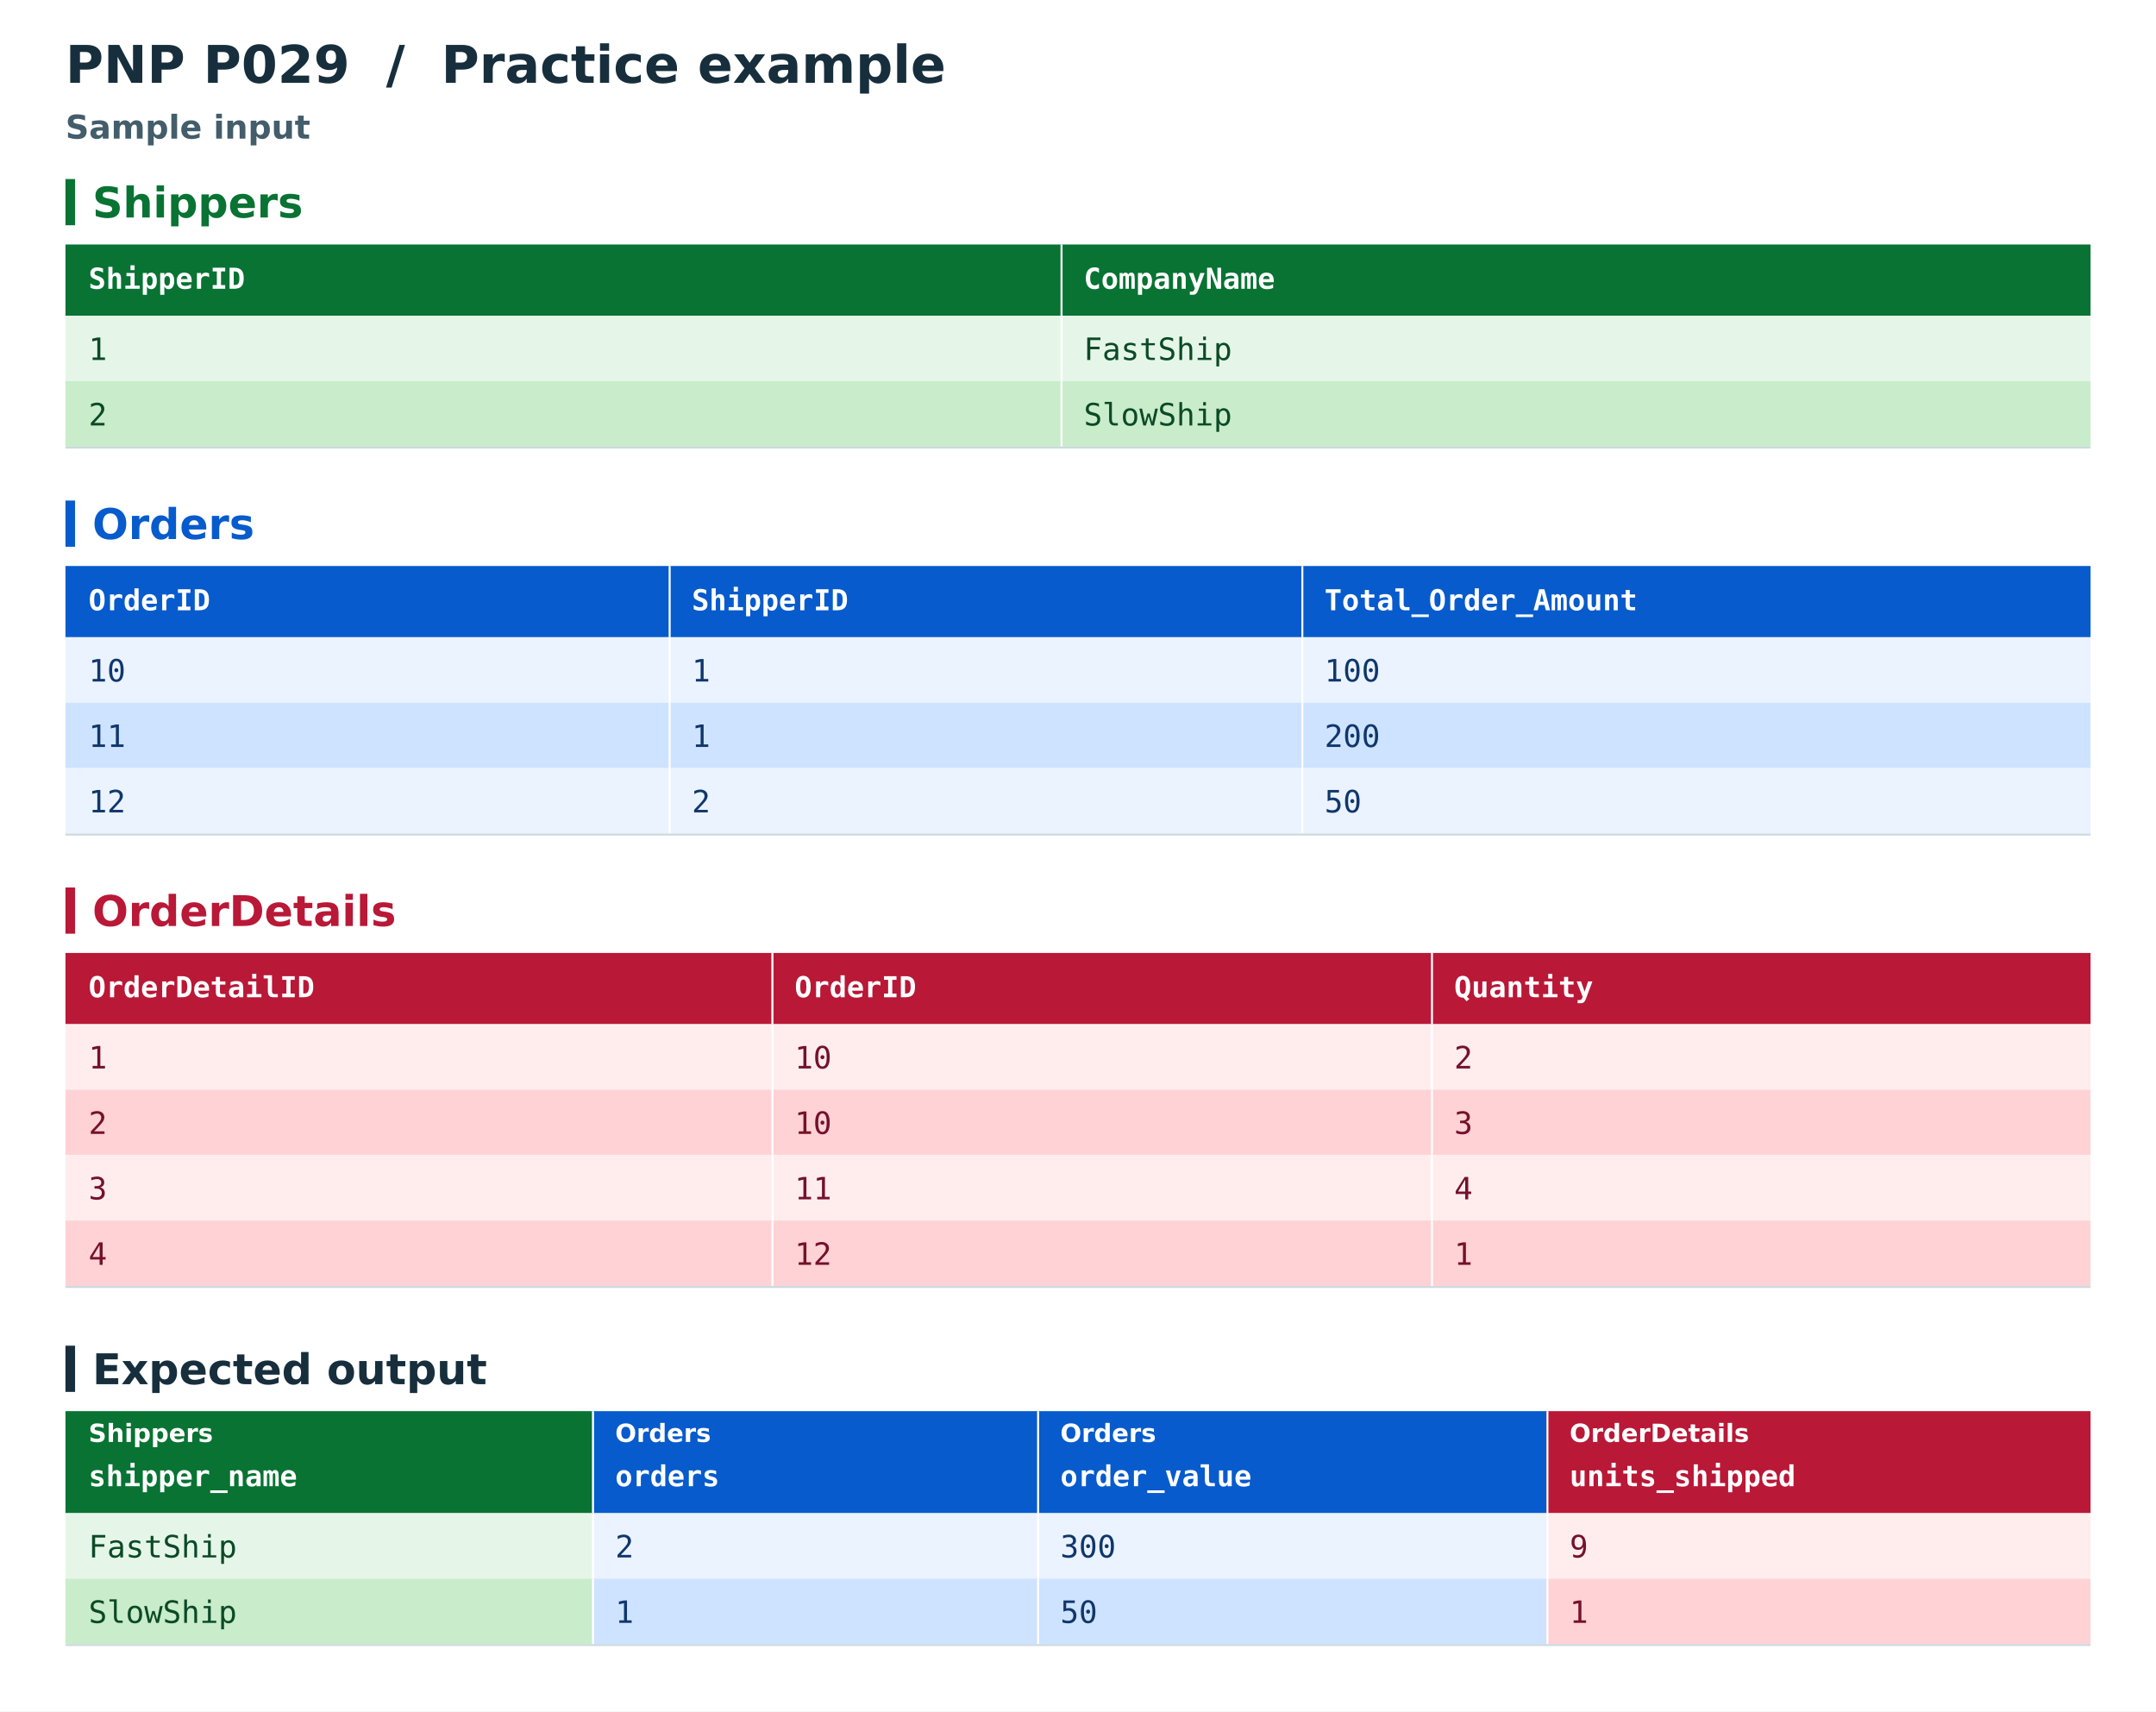
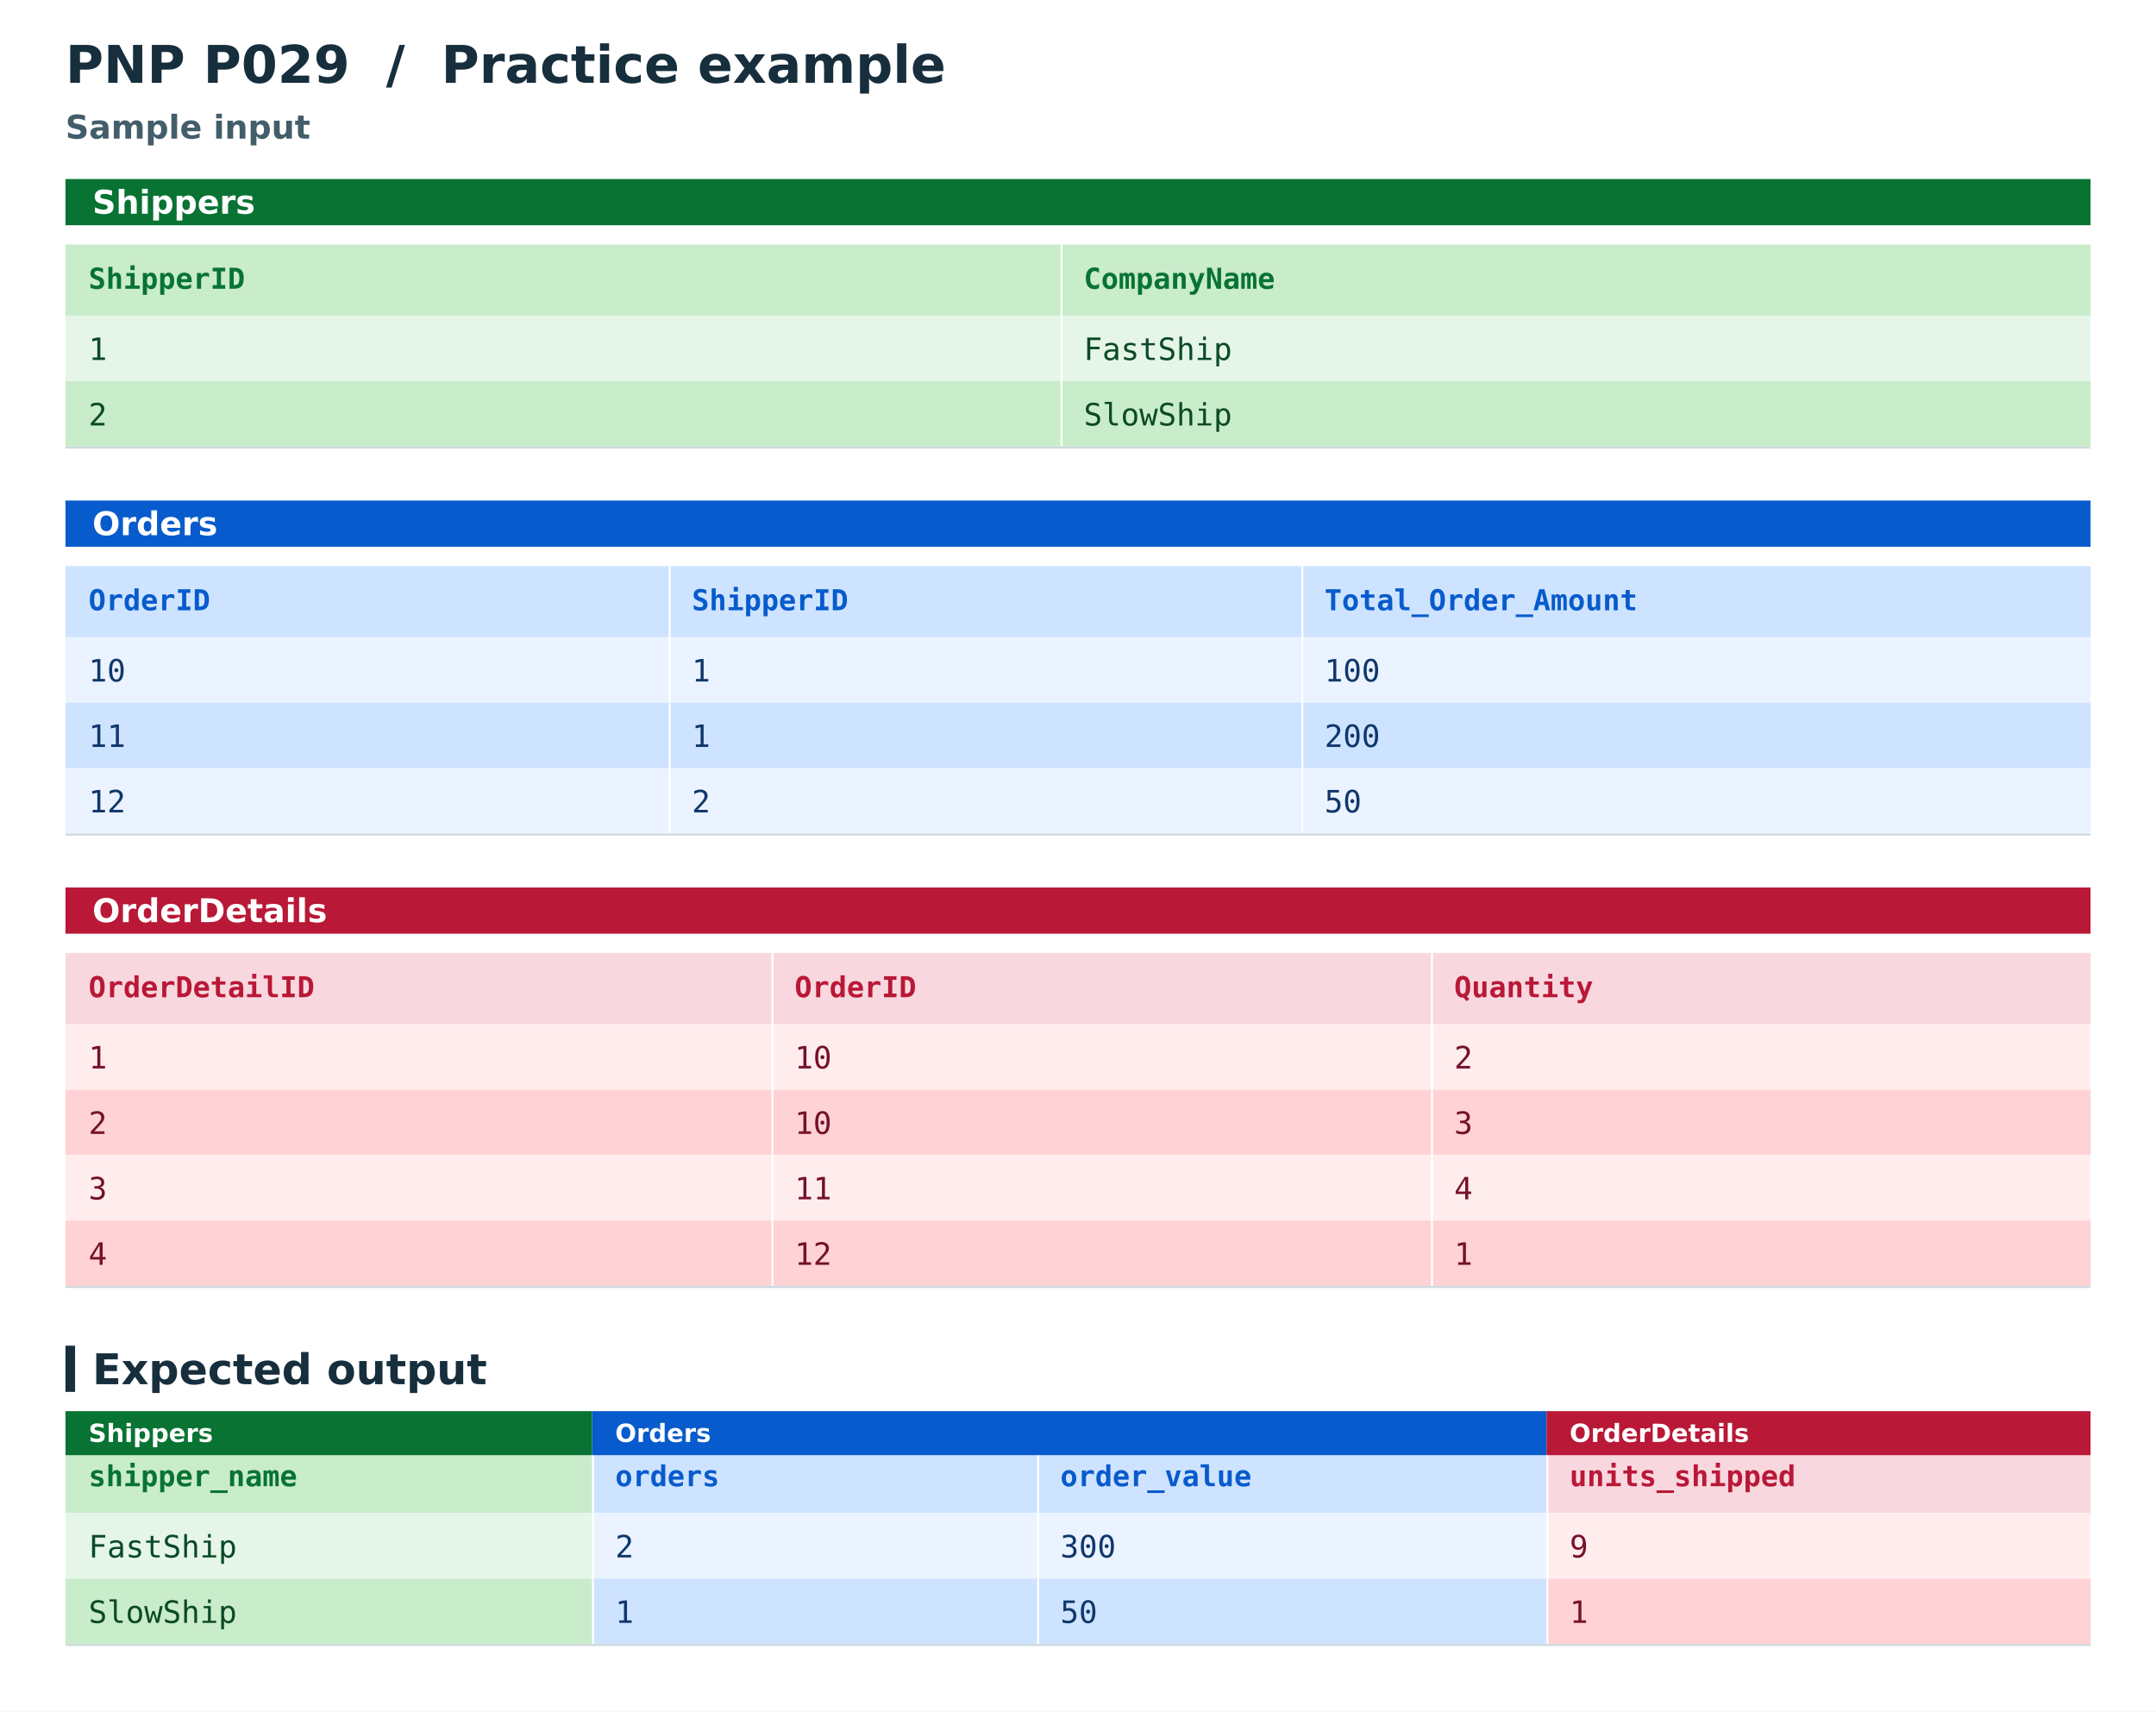
<svg xmlns="http://www.w3.org/2000/svg" width="1120" role="img" aria-labelledby="figure-title figure-desc" height="889" viewBox="0 0 1120 889">
  <rect x="0" y="0" width="1120" height="889" fill="#ffffff" />
  <text x="34" y="43" font-size="27" fill="#172e3d" font-family="DejaVu Sans, sans-serif" font-weight="700" xml:space="preserve">PNP P029  /  Practice example</text>
  <text x="34" y="72" font-size="17" fill="#435d6b" font-family="DejaVu Sans, sans-serif" font-weight="700" xml:space="preserve">Sample input</text>
  <g data-table="Shippers">
-     <rect x="34" y="93" width="5" height="24" fill="#087333" />
-     <text x="48" y="113" font-size="22" fill="#087333" font-family="DejaVu Sans, sans-serif" font-weight="700" xml:space="preserve">Shippers</text>
+     <rect x="34" y="93" width="1052" height="24" fill="#087333" />
+     <text x="48" y="111" font-size="17" fill="#ffffff" font-family="DejaVu Sans, sans-serif" font-weight="700" xml:space="preserve">Shippers</text>
    <g data-header="ShipperID" data-source="Shippers">
-       <rect x="34" y="127" width="516.97" height="37" fill="#087333" />
-       <text x="46" y="150" font-size="15" fill="#ffffff" font-family="DejaVu Sans Mono, monospace" font-weight="700" xml:space="preserve">ShipperID</text>
+       <rect x="34" y="127" width="516.97" height="37" fill="#c9ecca" />
+       <text x="46" y="150" font-size="15" fill="#087333" font-family="DejaVu Sans Mono, monospace" font-weight="700" xml:space="preserve">ShipperID</text>
    </g>
    <g data-header="CompanyName" data-source="Shippers">
-       <rect x="550.97" y="127" width="535.03" height="37" fill="#087333" />
-       <text x="562.97" y="150" font-size="15" fill="#ffffff" font-family="DejaVu Sans Mono, monospace" font-weight="700" xml:space="preserve">CompanyName</text>
+       <rect x="550.97" y="127" width="535.03" height="37" fill="#c9ecca" />
+       <text x="562.97" y="150" font-size="15" fill="#087333" font-family="DejaVu Sans Mono, monospace" font-weight="700" xml:space="preserve">CompanyName</text>
      <rect x="550.97" y="127" width="1" height="37" fill="#ffffff" />
    </g>
    <g data-column="ShipperID" data-row="1" data-source="Shippers" data-value="1">
      <rect x="34" y="164" width="516.97" height="34" fill="#E5F6E8" />
      <text x="46" y="187" font-size="16" fill="#0B4A27" font-family="DejaVu Sans Mono, monospace" xml:space="preserve">1</text>
    </g>
    <g data-column="CompanyName" data-row="1" data-source="Shippers" data-value="FastShip">
      <rect x="550.97" y="164" width="535.03" height="34" fill="#E5F6E8" />
      <rect x="550.97" y="164" width="1" height="34" fill="#ffffff" />
      <text x="562.97" y="187" font-size="16" fill="#0B4A27" font-family="DejaVu Sans Mono, monospace" xml:space="preserve">FastShip</text>
    </g>
    <g data-column="ShipperID" data-row="2" data-source="Shippers" data-value="2">
      <rect x="34" y="198" width="516.97" height="34" fill="#C9ECCA" />
      <text x="46" y="221" font-size="16" fill="#0B4A27" font-family="DejaVu Sans Mono, monospace" xml:space="preserve">2</text>
    </g>
    <g data-column="CompanyName" data-row="2" data-source="Shippers" data-value="SlowShip">
      <rect x="550.97" y="198" width="535.03" height="34" fill="#C9ECCA" />
      <rect x="550.97" y="198" width="1" height="34" fill="#ffffff" />
      <text x="562.97" y="221" font-size="16" fill="#0B4A27" font-family="DejaVu Sans Mono, monospace" xml:space="preserve">SlowShip</text>
    </g>
    <rect x="34" y="232" width="1052" height="1" fill="#ccd9de" />
  </g>
  <g data-table="Orders">
-     <rect x="34" y="260" width="5" height="24" fill="#075BCC" />
-     <text x="48" y="280" font-size="22" fill="#075BCC" font-family="DejaVu Sans, sans-serif" font-weight="700" xml:space="preserve">Orders</text>
+     <rect x="34" y="260" width="1052.01" height="24" fill="#075BCC" />
+     <text x="48" y="278" font-size="17" fill="#ffffff" font-family="DejaVu Sans, sans-serif" font-weight="700" xml:space="preserve">Orders</text>
    <g data-header="OrderID" data-source="Orders">
-       <rect x="34" y="294" width="313.39" height="37" fill="#075BCC" />
-       <text x="46" y="317" font-size="15" fill="#ffffff" font-family="DejaVu Sans Mono, monospace" font-weight="700" xml:space="preserve">OrderID</text>
+       <rect x="34" y="294" width="313.39" height="37" fill="#cee3ff" />
+       <text x="46" y="317" font-size="15" fill="#075BCC" font-family="DejaVu Sans Mono, monospace" font-weight="700" xml:space="preserve">OrderID</text>
    </g>
    <g data-header="ShipperID" data-source="Orders">
-       <rect x="347.39" y="294" width="328.67" height="37" fill="#075BCC" />
-       <text x="359.39" y="317" font-size="15" fill="#ffffff" font-family="DejaVu Sans Mono, monospace" font-weight="700" xml:space="preserve">ShipperID</text>
+       <rect x="347.39" y="294" width="328.67" height="37" fill="#cee3ff" />
+       <text x="359.39" y="317" font-size="15" fill="#075BCC" font-family="DejaVu Sans Mono, monospace" font-weight="700" xml:space="preserve">ShipperID</text>
      <rect x="347.39" y="294" width="1" height="37" fill="#ffffff" />
    </g>
    <g data-header="Total_Order_Amount" data-source="Orders">
-       <rect x="676.05" y="294" width="409.95" height="37" fill="#075BCC" />
-       <text x="688.05" y="317" font-size="15" fill="#ffffff" font-family="DejaVu Sans Mono, monospace" font-weight="700" xml:space="preserve">Total_Order_Amount</text>
+       <rect x="676.05" y="294" width="409.95" height="37" fill="#cee3ff" />
+       <text x="688.05" y="317" font-size="15" fill="#075BCC" font-family="DejaVu Sans Mono, monospace" font-weight="700" xml:space="preserve">Total_Order_Amount</text>
      <rect x="676.05" y="294" width="1" height="37" fill="#ffffff" />
    </g>
    <g data-column="OrderID" data-row="1" data-source="Orders" data-value="10">
      <rect x="34" y="331" width="313.39" height="34" fill="#EAF3FF" />
      <text x="46" y="354" font-size="16" fill="#10376B" font-family="DejaVu Sans Mono, monospace" xml:space="preserve">10</text>
    </g>
    <g data-column="ShipperID" data-row="1" data-source="Orders" data-value="1">
      <rect x="347.39" y="331" width="328.67" height="34" fill="#EAF3FF" />
      <rect x="347.39" y="331" width="1" height="34" fill="#ffffff" />
      <text x="359.39" y="354" font-size="16" fill="#10376B" font-family="DejaVu Sans Mono, monospace" xml:space="preserve">1</text>
    </g>
    <g data-column="Total_Order_Amount" data-row="1" data-source="Orders" data-value="100">
      <rect x="676.05" y="331" width="409.95" height="34" fill="#EAF3FF" />
      <rect x="676.05" y="331" width="1" height="34" fill="#ffffff" />
      <text x="688.05" y="354" font-size="16" fill="#10376B" font-family="DejaVu Sans Mono, monospace" xml:space="preserve">100</text>
    </g>
    <g data-column="OrderID" data-row="2" data-source="Orders" data-value="11">
      <rect x="34" y="365" width="313.39" height="34" fill="#CEE3FF" />
      <text x="46" y="388" font-size="16" fill="#10376B" font-family="DejaVu Sans Mono, monospace" xml:space="preserve">11</text>
    </g>
    <g data-column="ShipperID" data-row="2" data-source="Orders" data-value="1">
      <rect x="347.39" y="365" width="328.67" height="34" fill="#CEE3FF" />
      <rect x="347.39" y="365" width="1" height="34" fill="#ffffff" />
      <text x="359.39" y="388" font-size="16" fill="#10376B" font-family="DejaVu Sans Mono, monospace" xml:space="preserve">1</text>
    </g>
    <g data-column="Total_Order_Amount" data-row="2" data-source="Orders" data-value="200">
      <rect x="676.05" y="365" width="409.95" height="34" fill="#CEE3FF" />
      <rect x="676.05" y="365" width="1" height="34" fill="#ffffff" />
      <text x="688.05" y="388" font-size="16" fill="#10376B" font-family="DejaVu Sans Mono, monospace" xml:space="preserve">200</text>
    </g>
    <g data-column="OrderID" data-row="3" data-source="Orders" data-value="12">
      <rect x="34" y="399" width="313.39" height="34" fill="#EAF3FF" />
      <text x="46" y="422" font-size="16" fill="#10376B" font-family="DejaVu Sans Mono, monospace" xml:space="preserve">12</text>
    </g>
    <g data-column="ShipperID" data-row="3" data-source="Orders" data-value="2">
      <rect x="347.39" y="399" width="328.67" height="34" fill="#EAF3FF" />
      <rect x="347.39" y="399" width="1" height="34" fill="#ffffff" />
      <text x="359.39" y="422" font-size="16" fill="#10376B" font-family="DejaVu Sans Mono, monospace" xml:space="preserve">2</text>
    </g>
    <g data-column="Total_Order_Amount" data-row="3" data-source="Orders" data-value="50">
      <rect x="676.05" y="399" width="409.95" height="34" fill="#EAF3FF" />
      <rect x="676.05" y="399" width="1" height="34" fill="#ffffff" />
      <text x="688.05" y="422" font-size="16" fill="#10376B" font-family="DejaVu Sans Mono, monospace" xml:space="preserve">50</text>
    </g>
    <rect x="34" y="433" width="1052" height="1" fill="#ccd9de" />
  </g>
  <g data-table="OrderDetails">
-     <rect x="34" y="461" width="5" height="24" fill="#B91837" />
-     <text x="48" y="481" font-size="22" fill="#B91837" font-family="DejaVu Sans, sans-serif" font-weight="700" xml:space="preserve">OrderDetails</text>
+     <rect x="34" y="461" width="1051.99" height="24" fill="#B91837" />
+     <text x="48" y="479" font-size="17" fill="#ffffff" font-family="DejaVu Sans, sans-serif" font-weight="700" xml:space="preserve">OrderDetails</text>
    <g data-header="OrderDetailID" data-source="OrderDetails">
-       <rect x="34" y="495" width="366.79" height="37" fill="#B91837" />
-       <text x="46" y="518" font-size="15" fill="#ffffff" font-family="DejaVu Sans Mono, monospace" font-weight="700" xml:space="preserve">OrderDetailID</text>
+       <rect x="34" y="495" width="366.79" height="37" fill="#f9d7df" />
+       <text x="46" y="518" font-size="15" fill="#B91837" font-family="DejaVu Sans Mono, monospace" font-weight="700" xml:space="preserve">OrderDetailID</text>
    </g>
    <g data-header="OrderID" data-source="OrderDetails">
-       <rect x="400.79" y="495" width="342.6" height="37" fill="#B91837" />
-       <text x="412.79" y="518" font-size="15" fill="#ffffff" font-family="DejaVu Sans Mono, monospace" font-weight="700" xml:space="preserve">OrderID</text>
+       <rect x="400.79" y="495" width="342.6" height="37" fill="#f9d7df" />
+       <text x="412.79" y="518" font-size="15" fill="#B91837" font-family="DejaVu Sans Mono, monospace" font-weight="700" xml:space="preserve">OrderID</text>
      <rect x="400.79" y="495" width="1" height="37" fill="#ffffff" />
    </g>
    <g data-header="Quantity" data-source="OrderDetails">
-       <rect x="743.4" y="495" width="342.6" height="37" fill="#B91837" />
-       <text x="755.4" y="518" font-size="15" fill="#ffffff" font-family="DejaVu Sans Mono, monospace" font-weight="700" xml:space="preserve">Quantity</text>
+       <rect x="743.4" y="495" width="342.6" height="37" fill="#f9d7df" />
+       <text x="755.4" y="518" font-size="15" fill="#B91837" font-family="DejaVu Sans Mono, monospace" font-weight="700" xml:space="preserve">Quantity</text>
      <rect x="743.4" y="495" width="1" height="37" fill="#ffffff" />
    </g>
    <g data-column="OrderDetailID" data-row="1" data-source="OrderDetails" data-value="1">
      <rect x="34" y="532" width="366.79" height="34" fill="#FFEDEE" />
      <text x="46" y="555" font-size="16" fill="#75112B" font-family="DejaVu Sans Mono, monospace" xml:space="preserve">1</text>
    </g>
    <g data-column="OrderID" data-row="1" data-source="OrderDetails" data-value="10">
      <rect x="400.79" y="532" width="342.6" height="34" fill="#FFEDEE" />
      <rect x="400.79" y="532" width="1" height="34" fill="#ffffff" />
      <text x="412.79" y="555" font-size="16" fill="#75112B" font-family="DejaVu Sans Mono, monospace" xml:space="preserve">10</text>
    </g>
    <g data-column="Quantity" data-row="1" data-source="OrderDetails" data-value="2">
      <rect x="743.4" y="532" width="342.6" height="34" fill="#FFEDEE" />
      <rect x="743.4" y="532" width="1" height="34" fill="#ffffff" />
      <text x="755.4" y="555" font-size="16" fill="#75112B" font-family="DejaVu Sans Mono, monospace" xml:space="preserve">2</text>
    </g>
    <g data-column="OrderDetailID" data-row="2" data-source="OrderDetails" data-value="2">
      <rect x="34" y="566" width="366.79" height="34" fill="#FFD2D5" />
      <text x="46" y="589" font-size="16" fill="#75112B" font-family="DejaVu Sans Mono, monospace" xml:space="preserve">2</text>
    </g>
    <g data-column="OrderID" data-row="2" data-source="OrderDetails" data-value="10">
      <rect x="400.79" y="566" width="342.6" height="34" fill="#FFD2D5" />
      <rect x="400.79" y="566" width="1" height="34" fill="#ffffff" />
      <text x="412.79" y="589" font-size="16" fill="#75112B" font-family="DejaVu Sans Mono, monospace" xml:space="preserve">10</text>
    </g>
    <g data-column="Quantity" data-row="2" data-source="OrderDetails" data-value="3">
      <rect x="743.4" y="566" width="342.6" height="34" fill="#FFD2D5" />
      <rect x="743.4" y="566" width="1" height="34" fill="#ffffff" />
      <text x="755.4" y="589" font-size="16" fill="#75112B" font-family="DejaVu Sans Mono, monospace" xml:space="preserve">3</text>
    </g>
    <g data-column="OrderDetailID" data-row="3" data-source="OrderDetails" data-value="3">
      <rect x="34" y="600" width="366.79" height="34" fill="#FFEDEE" />
      <text x="46" y="623" font-size="16" fill="#75112B" font-family="DejaVu Sans Mono, monospace" xml:space="preserve">3</text>
    </g>
    <g data-column="OrderID" data-row="3" data-source="OrderDetails" data-value="11">
      <rect x="400.79" y="600" width="342.6" height="34" fill="#FFEDEE" />
      <rect x="400.79" y="600" width="1" height="34" fill="#ffffff" />
      <text x="412.79" y="623" font-size="16" fill="#75112B" font-family="DejaVu Sans Mono, monospace" xml:space="preserve">11</text>
    </g>
    <g data-column="Quantity" data-row="3" data-source="OrderDetails" data-value="4">
      <rect x="743.4" y="600" width="342.6" height="34" fill="#FFEDEE" />
      <rect x="743.4" y="600" width="1" height="34" fill="#ffffff" />
      <text x="755.4" y="623" font-size="16" fill="#75112B" font-family="DejaVu Sans Mono, monospace" xml:space="preserve">4</text>
    </g>
    <g data-column="OrderDetailID" data-row="4" data-source="OrderDetails" data-value="4">
      <rect x="34" y="634" width="366.79" height="34" fill="#FFD2D5" />
      <text x="46" y="657" font-size="16" fill="#75112B" font-family="DejaVu Sans Mono, monospace" xml:space="preserve">4</text>
    </g>
    <g data-column="OrderID" data-row="4" data-source="OrderDetails" data-value="12">
      <rect x="400.79" y="634" width="342.6" height="34" fill="#FFD2D5" />
      <rect x="400.79" y="634" width="1" height="34" fill="#ffffff" />
      <text x="412.79" y="657" font-size="16" fill="#75112B" font-family="DejaVu Sans Mono, monospace" xml:space="preserve">12</text>
    </g>
    <g data-column="Quantity" data-row="4" data-source="OrderDetails" data-value="1">
      <rect x="743.4" y="634" width="342.6" height="34" fill="#FFD2D5" />
      <rect x="743.4" y="634" width="1" height="34" fill="#ffffff" />
      <text x="755.4" y="657" font-size="16" fill="#75112B" font-family="DejaVu Sans Mono, monospace" xml:space="preserve">1</text>
    </g>
    <rect x="34" y="668" width="1052" height="1" fill="#ccd9de" />
  </g>
  <g data-table="Expected output">
    <rect x="34" y="699" width="5" height="24" fill="#172e3d" />
    <text x="48" y="719" font-size="22" fill="#172e3d" font-family="DejaVu Sans, sans-serif" font-weight="700" xml:space="preserve">Expected output</text>
    <g data-header="shipper_name" data-source="Shippers">
-       <rect x="34" y="733" width="273.59" height="53" fill="#087333" />
+       <rect x="34" y="733" width="273.59" height="23" fill="#087333" />
      <text x="46" y="749" font-size="13" fill="#ffffff" font-family="DejaVu Sans, sans-serif" font-weight="700" xml:space="preserve">Shippers</text>
-       <text x="46" y="772" font-size="15" fill="#ffffff" font-family="DejaVu Sans Mono, monospace" font-weight="700" xml:space="preserve">shipper_name</text>
+       <rect x="34" y="756" width="273.59" height="30" fill="#c9ecca" />
+       <text x="46" y="772" font-size="15" fill="#087333" font-family="DejaVu Sans Mono, monospace" font-weight="700" xml:space="preserve">shipper_name</text>
    </g>
    <g data-header="orders" data-source="Orders">
-       <rect x="307.59" y="733" width="231.22" height="53" fill="#075BCC" />
+       <rect x="307.59" y="733" width="495.78" height="23" fill="#075BCC" />
      <text x="319.59" y="749" font-size="13" fill="#ffffff" font-family="DejaVu Sans, sans-serif" font-weight="700" xml:space="preserve">Orders</text>
-       <text x="319.59" y="772" font-size="15" fill="#ffffff" font-family="DejaVu Sans Mono, monospace" font-weight="700" xml:space="preserve">orders</text>
-       <rect x="307.59" y="733" width="1" height="53" fill="#ffffff" />
+       <rect x="307.59" y="756" width="231.22" height="30" fill="#cee3ff" />
+       <text x="319.59" y="772" font-size="15" fill="#075BCC" font-family="DejaVu Sans Mono, monospace" font-weight="700" xml:space="preserve">orders</text>
+       <rect x="307.59" y="756" width="1" height="30" fill="#ffffff" />
    </g>
    <g data-header="order_value" data-source="Orders">
-       <rect x="538.81" y="733" width="264.56" height="53" fill="#075BCC" />
-       <text x="550.81" y="749" font-size="13" fill="#ffffff" font-family="DejaVu Sans, sans-serif" font-weight="700" xml:space="preserve">Orders</text>
-       <text x="550.81" y="772" font-size="15" fill="#ffffff" font-family="DejaVu Sans Mono, monospace" font-weight="700" xml:space="preserve">order_value</text>
-       <rect x="538.81" y="733" width="1" height="53" fill="#ffffff" />
+       <rect x="538.81" y="756" width="264.56" height="30" fill="#cee3ff" />
+       <text x="550.81" y="772" font-size="15" fill="#075BCC" font-family="DejaVu Sans Mono, monospace" font-weight="700" xml:space="preserve">order_value</text>
+       <rect x="538.81" y="756" width="1" height="30" fill="#ffffff" />
    </g>
    <g data-header="units_shipped" data-source="OrderDetails">
-       <rect x="803.38" y="733" width="282.62" height="53" fill="#B91837" />
+       <rect x="803.38" y="733" width="282.62" height="23" fill="#B91837" />
      <text x="815.38" y="749" font-size="13" fill="#ffffff" font-family="DejaVu Sans, sans-serif" font-weight="700" xml:space="preserve">OrderDetails</text>
-       <text x="815.38" y="772" font-size="15" fill="#ffffff" font-family="DejaVu Sans Mono, monospace" font-weight="700" xml:space="preserve">units_shipped</text>
-       <rect x="803.38" y="733" width="1" height="53" fill="#ffffff" />
+       <rect x="803.38" y="756" width="282.62" height="30" fill="#f9d7df" />
+       <text x="815.38" y="772" font-size="15" fill="#B91837" font-family="DejaVu Sans Mono, monospace" font-weight="700" xml:space="preserve">units_shipped</text>
+       <rect x="803.38" y="756" width="1" height="30" fill="#ffffff" />
    </g>
    <g data-column="shipper_name" data-row="1" data-source="Shippers" data-value="FastShip">
      <rect x="34" y="786" width="273.59" height="34" fill="#E5F6E8" />
      <text x="46" y="809" font-size="16" fill="#0B4A27" font-family="DejaVu Sans Mono, monospace" xml:space="preserve">FastShip</text>
    </g>
    <g data-column="orders" data-row="1" data-source="Orders" data-value="2">
      <rect x="307.59" y="786" width="231.22" height="34" fill="#EAF3FF" />
      <rect x="307.59" y="786" width="1" height="34" fill="#ffffff" />
      <text x="319.59" y="809" font-size="16" fill="#10376B" font-family="DejaVu Sans Mono, monospace" xml:space="preserve">2</text>
    </g>
    <g data-column="order_value" data-row="1" data-source="Orders" data-value="300">
      <rect x="538.81" y="786" width="264.56" height="34" fill="#EAF3FF" />
      <rect x="538.81" y="786" width="1" height="34" fill="#ffffff" />
      <text x="550.81" y="809" font-size="16" fill="#10376B" font-family="DejaVu Sans Mono, monospace" xml:space="preserve">300</text>
    </g>
    <g data-column="units_shipped" data-row="1" data-source="OrderDetails" data-value="9">
      <rect x="803.38" y="786" width="282.62" height="34" fill="#FFEDEE" />
      <rect x="803.38" y="786" width="1" height="34" fill="#ffffff" />
      <text x="815.38" y="809" font-size="16" fill="#75112B" font-family="DejaVu Sans Mono, monospace" xml:space="preserve">9</text>
    </g>
    <g data-column="shipper_name" data-row="2" data-source="Shippers" data-value="SlowShip">
      <rect x="34" y="820" width="273.59" height="34" fill="#C9ECCA" />
      <text x="46" y="843" font-size="16" fill="#0B4A27" font-family="DejaVu Sans Mono, monospace" xml:space="preserve">SlowShip</text>
    </g>
    <g data-column="orders" data-row="2" data-source="Orders" data-value="1">
      <rect x="307.59" y="820" width="231.22" height="34" fill="#CEE3FF" />
      <rect x="307.59" y="820" width="1" height="34" fill="#ffffff" />
      <text x="319.59" y="843" font-size="16" fill="#10376B" font-family="DejaVu Sans Mono, monospace" xml:space="preserve">1</text>
    </g>
    <g data-column="order_value" data-row="2" data-source="Orders" data-value="50">
      <rect x="538.81" y="820" width="264.56" height="34" fill="#CEE3FF" />
      <rect x="538.81" y="820" width="1" height="34" fill="#ffffff" />
      <text x="550.81" y="843" font-size="16" fill="#10376B" font-family="DejaVu Sans Mono, monospace" xml:space="preserve">50</text>
    </g>
    <g data-column="units_shipped" data-row="2" data-source="OrderDetails" data-value="1">
      <rect x="803.38" y="820" width="282.62" height="34" fill="#FFD2D5" />
      <rect x="803.38" y="820" width="1" height="34" fill="#ffffff" />
      <text x="815.38" y="843" font-size="16" fill="#75112B" font-family="DejaVu Sans Mono, monospace" xml:space="preserve">1</text>
    </g>
    <rect x="34" y="854" width="1052" height="1" fill="#ccd9de" />
  </g>
</svg>
